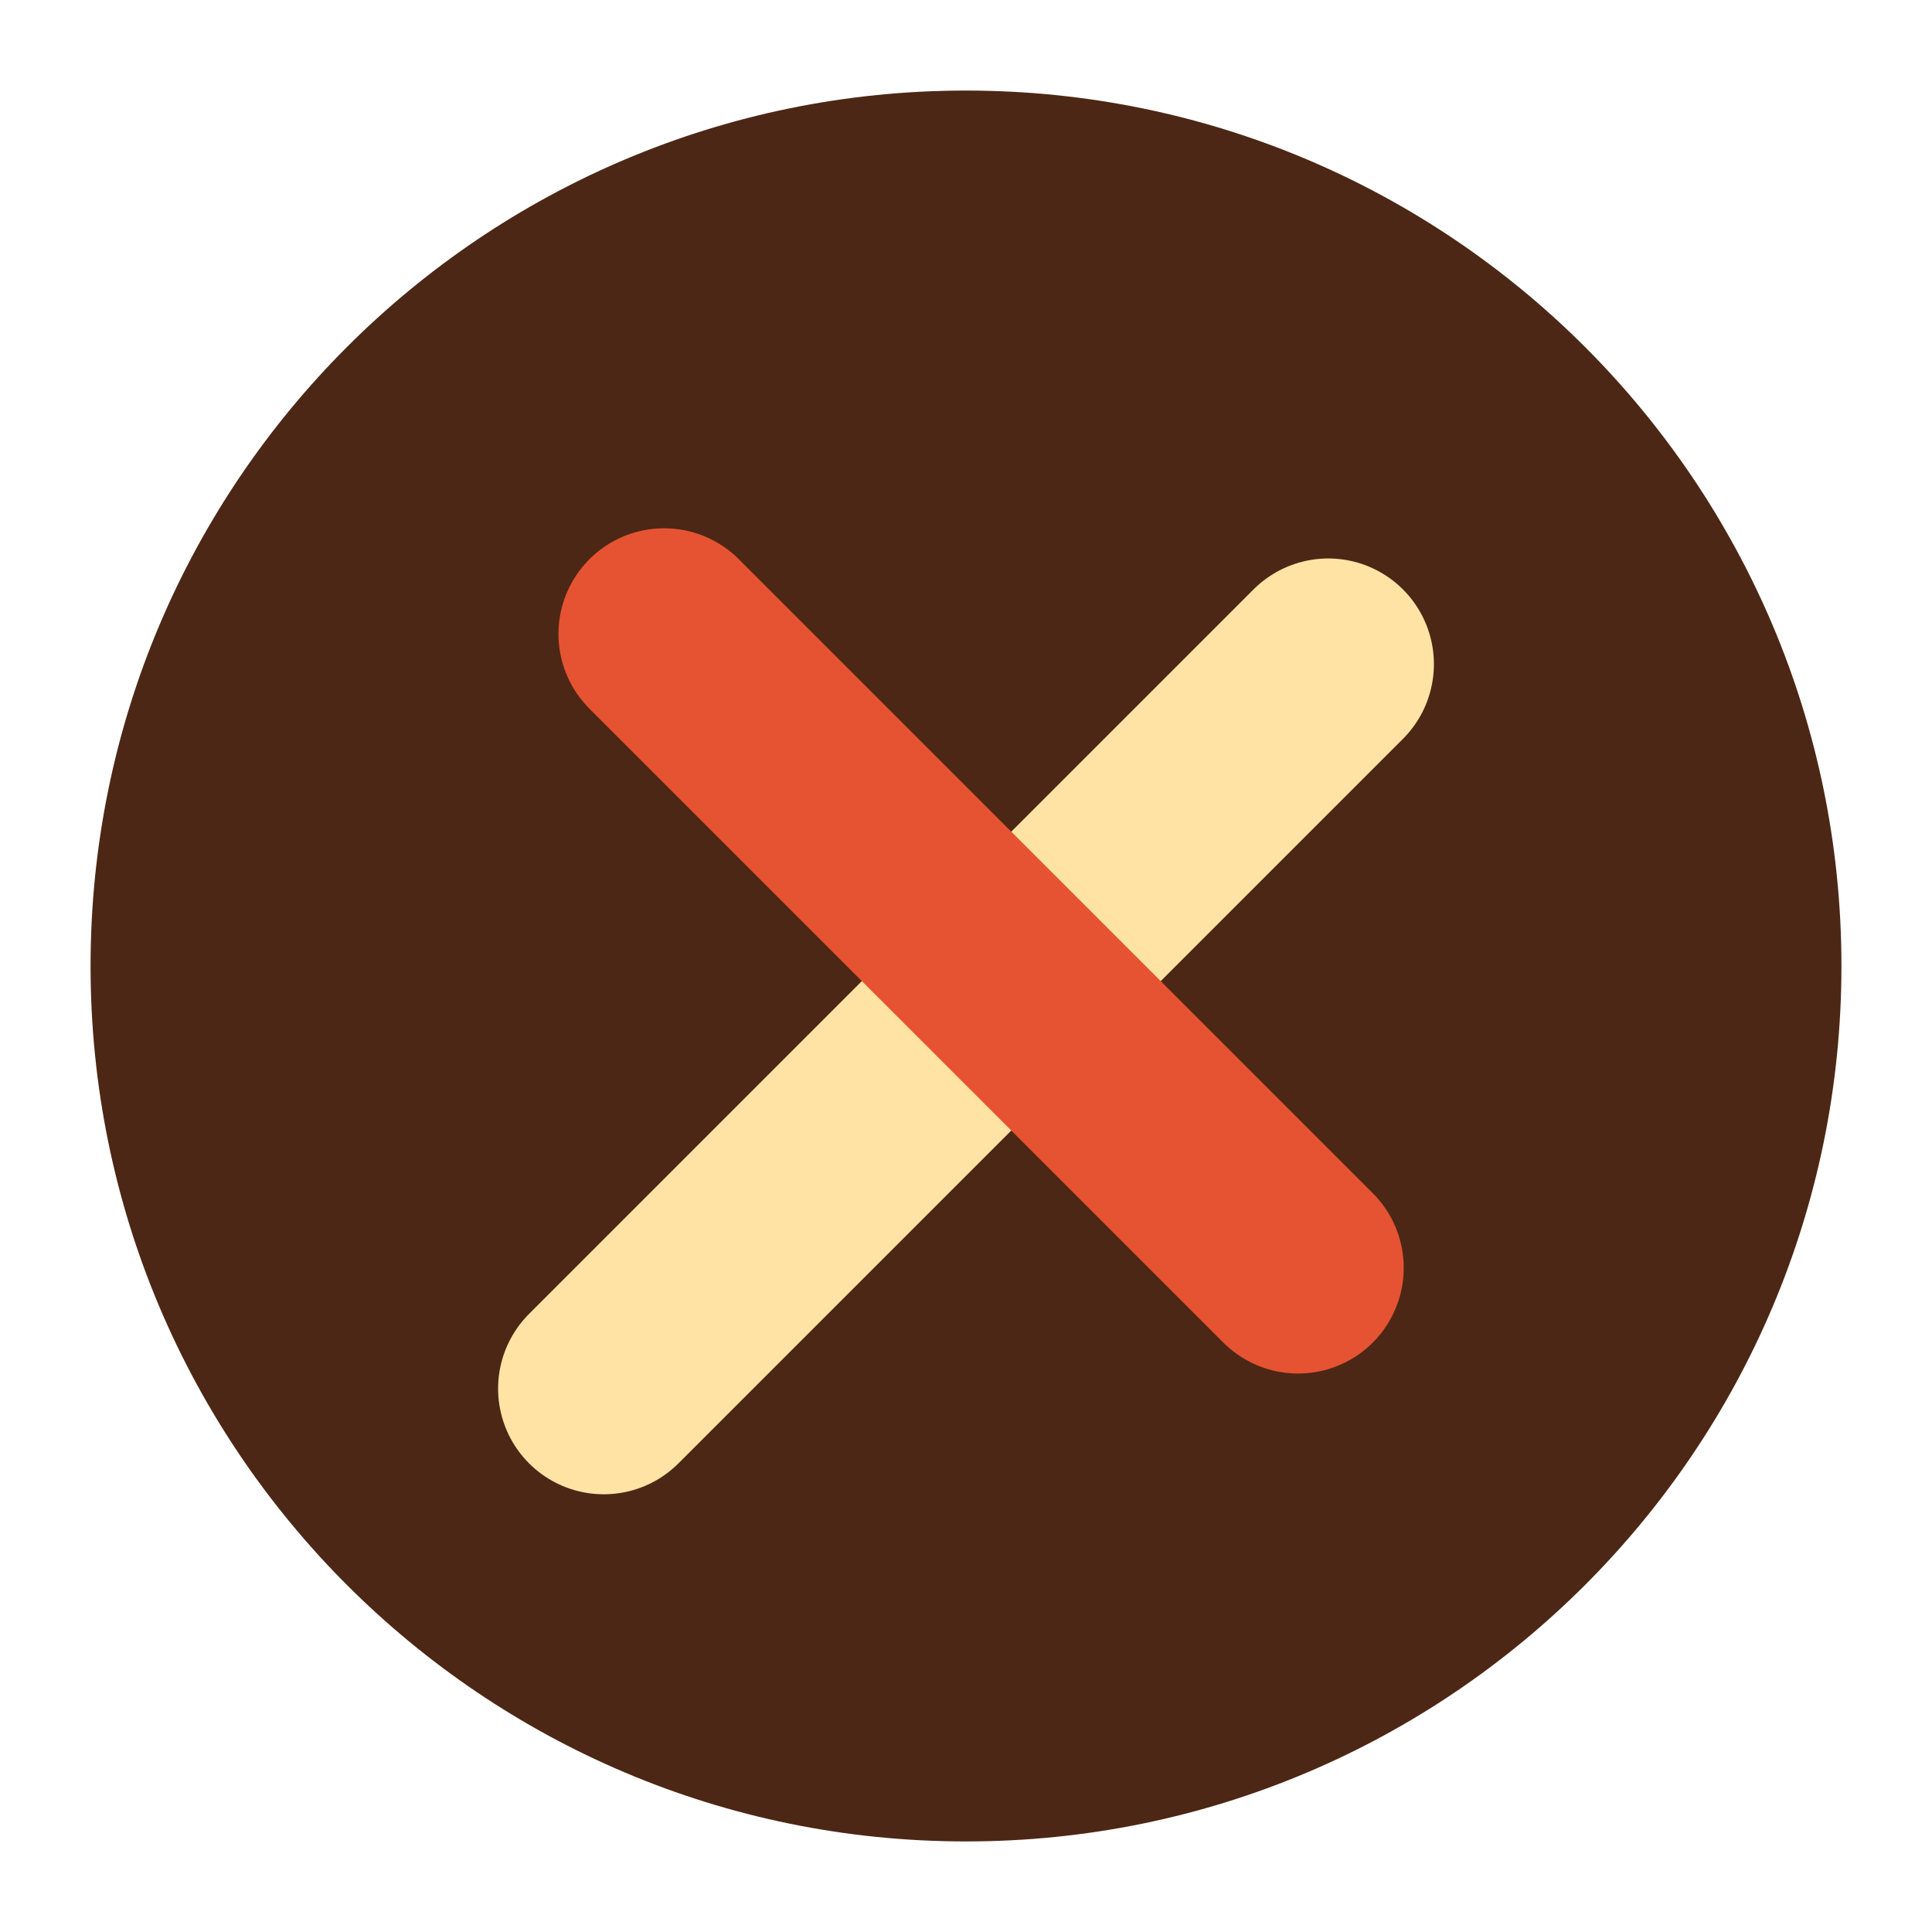
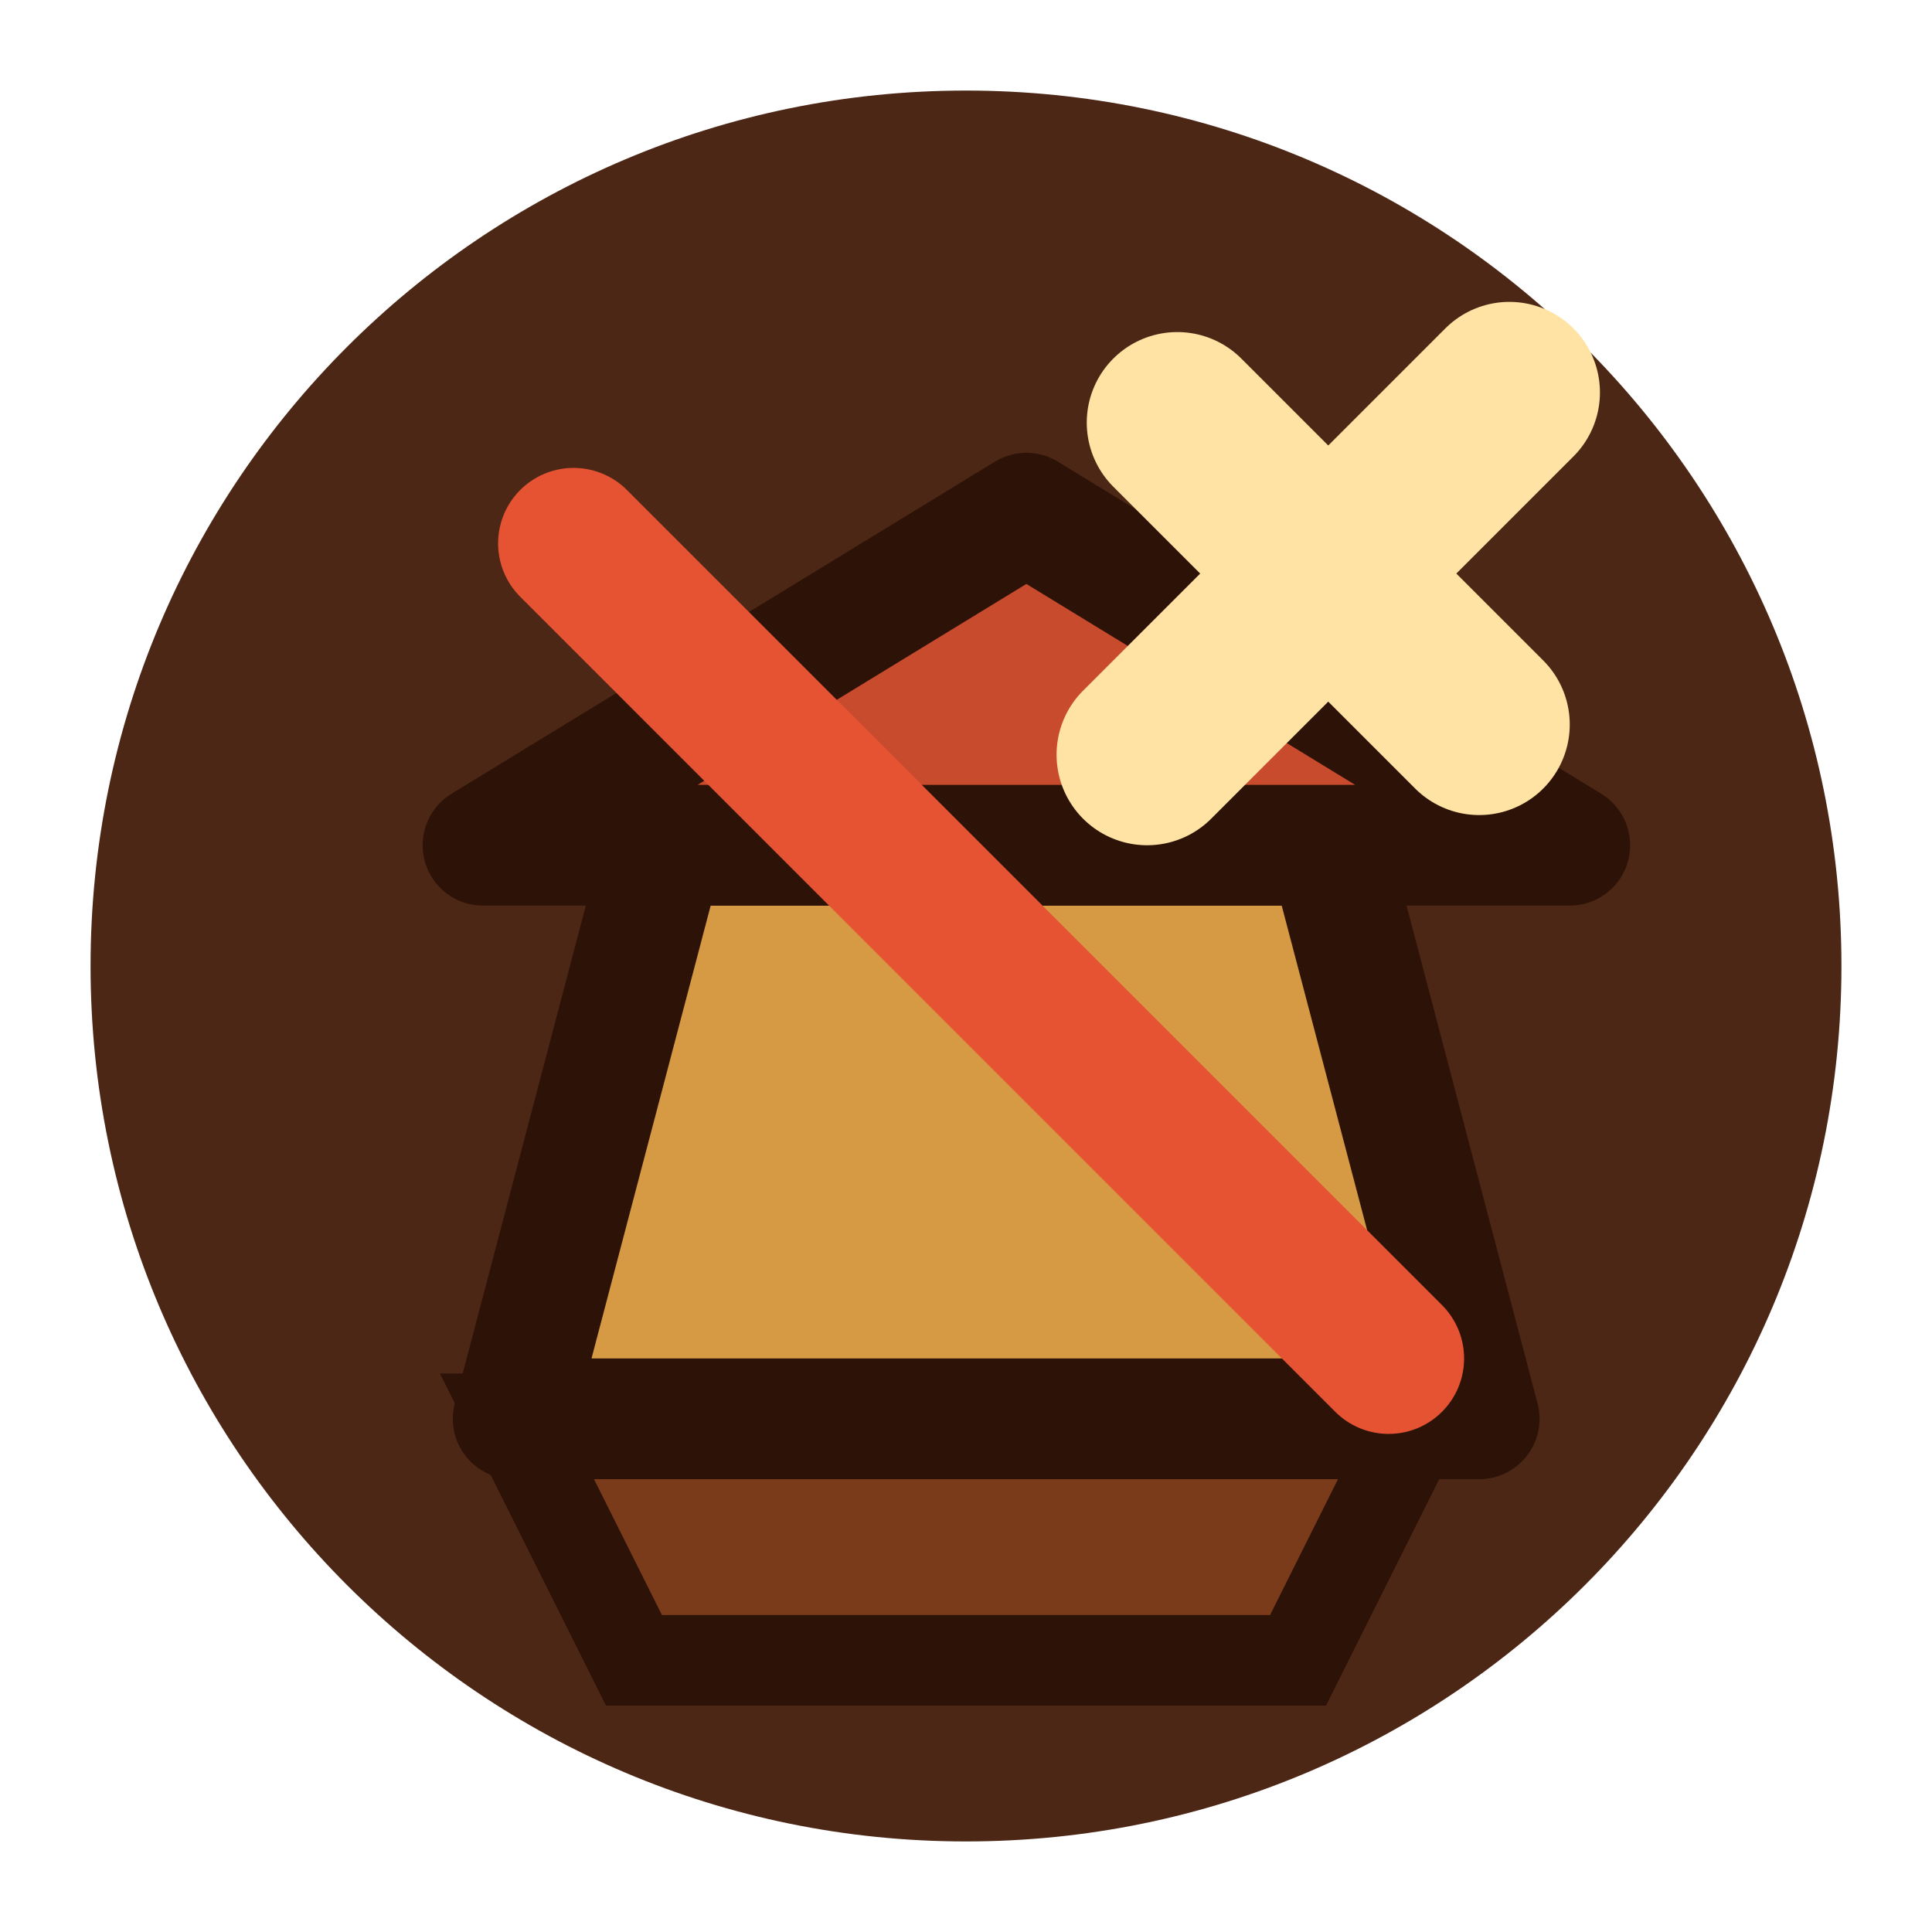
- <svg xmlns="http://www.w3.org/2000/svg" viewBox="0 0 64 64" role="img" aria-label="拆除圖標">
+ <svg xmlns="http://www.w3.org/2000/svg" viewBox="0 0 64 64" role="img" aria-label="拆除塔台圖標">
  <circle cx="32" cy="32" r="29" fill="#4d2715" />
-   <path d="M20 46l24-24" stroke="#ffe3a4" stroke-width="7" stroke-linecap="round" />
-   <path d="M22 21l21 21" stroke="#e65332" stroke-width="7" stroke-linecap="round" />
+   <path d="M17 47h30l-4 8H21z" fill="#7a3b1a" stroke="#2d1207" stroke-width="3" />
+   <path d="M22 28h22l5 19H17z" fill="#d79a44" stroke="#2d1207" stroke-width="4" stroke-linejoin="round" />
+   <path d="M16 28l18-11 18 11z" fill="#c94b2e" stroke="#2d1207" stroke-width="4" stroke-linejoin="round" />
+   <path d="M39 14l10 10M50 13l-12 12" stroke="#ffe3a4" stroke-width="6" stroke-linecap="round" />
+   <path d="M19 18l27 27" stroke="#e65332" stroke-width="5" stroke-linecap="round" />
</svg>
